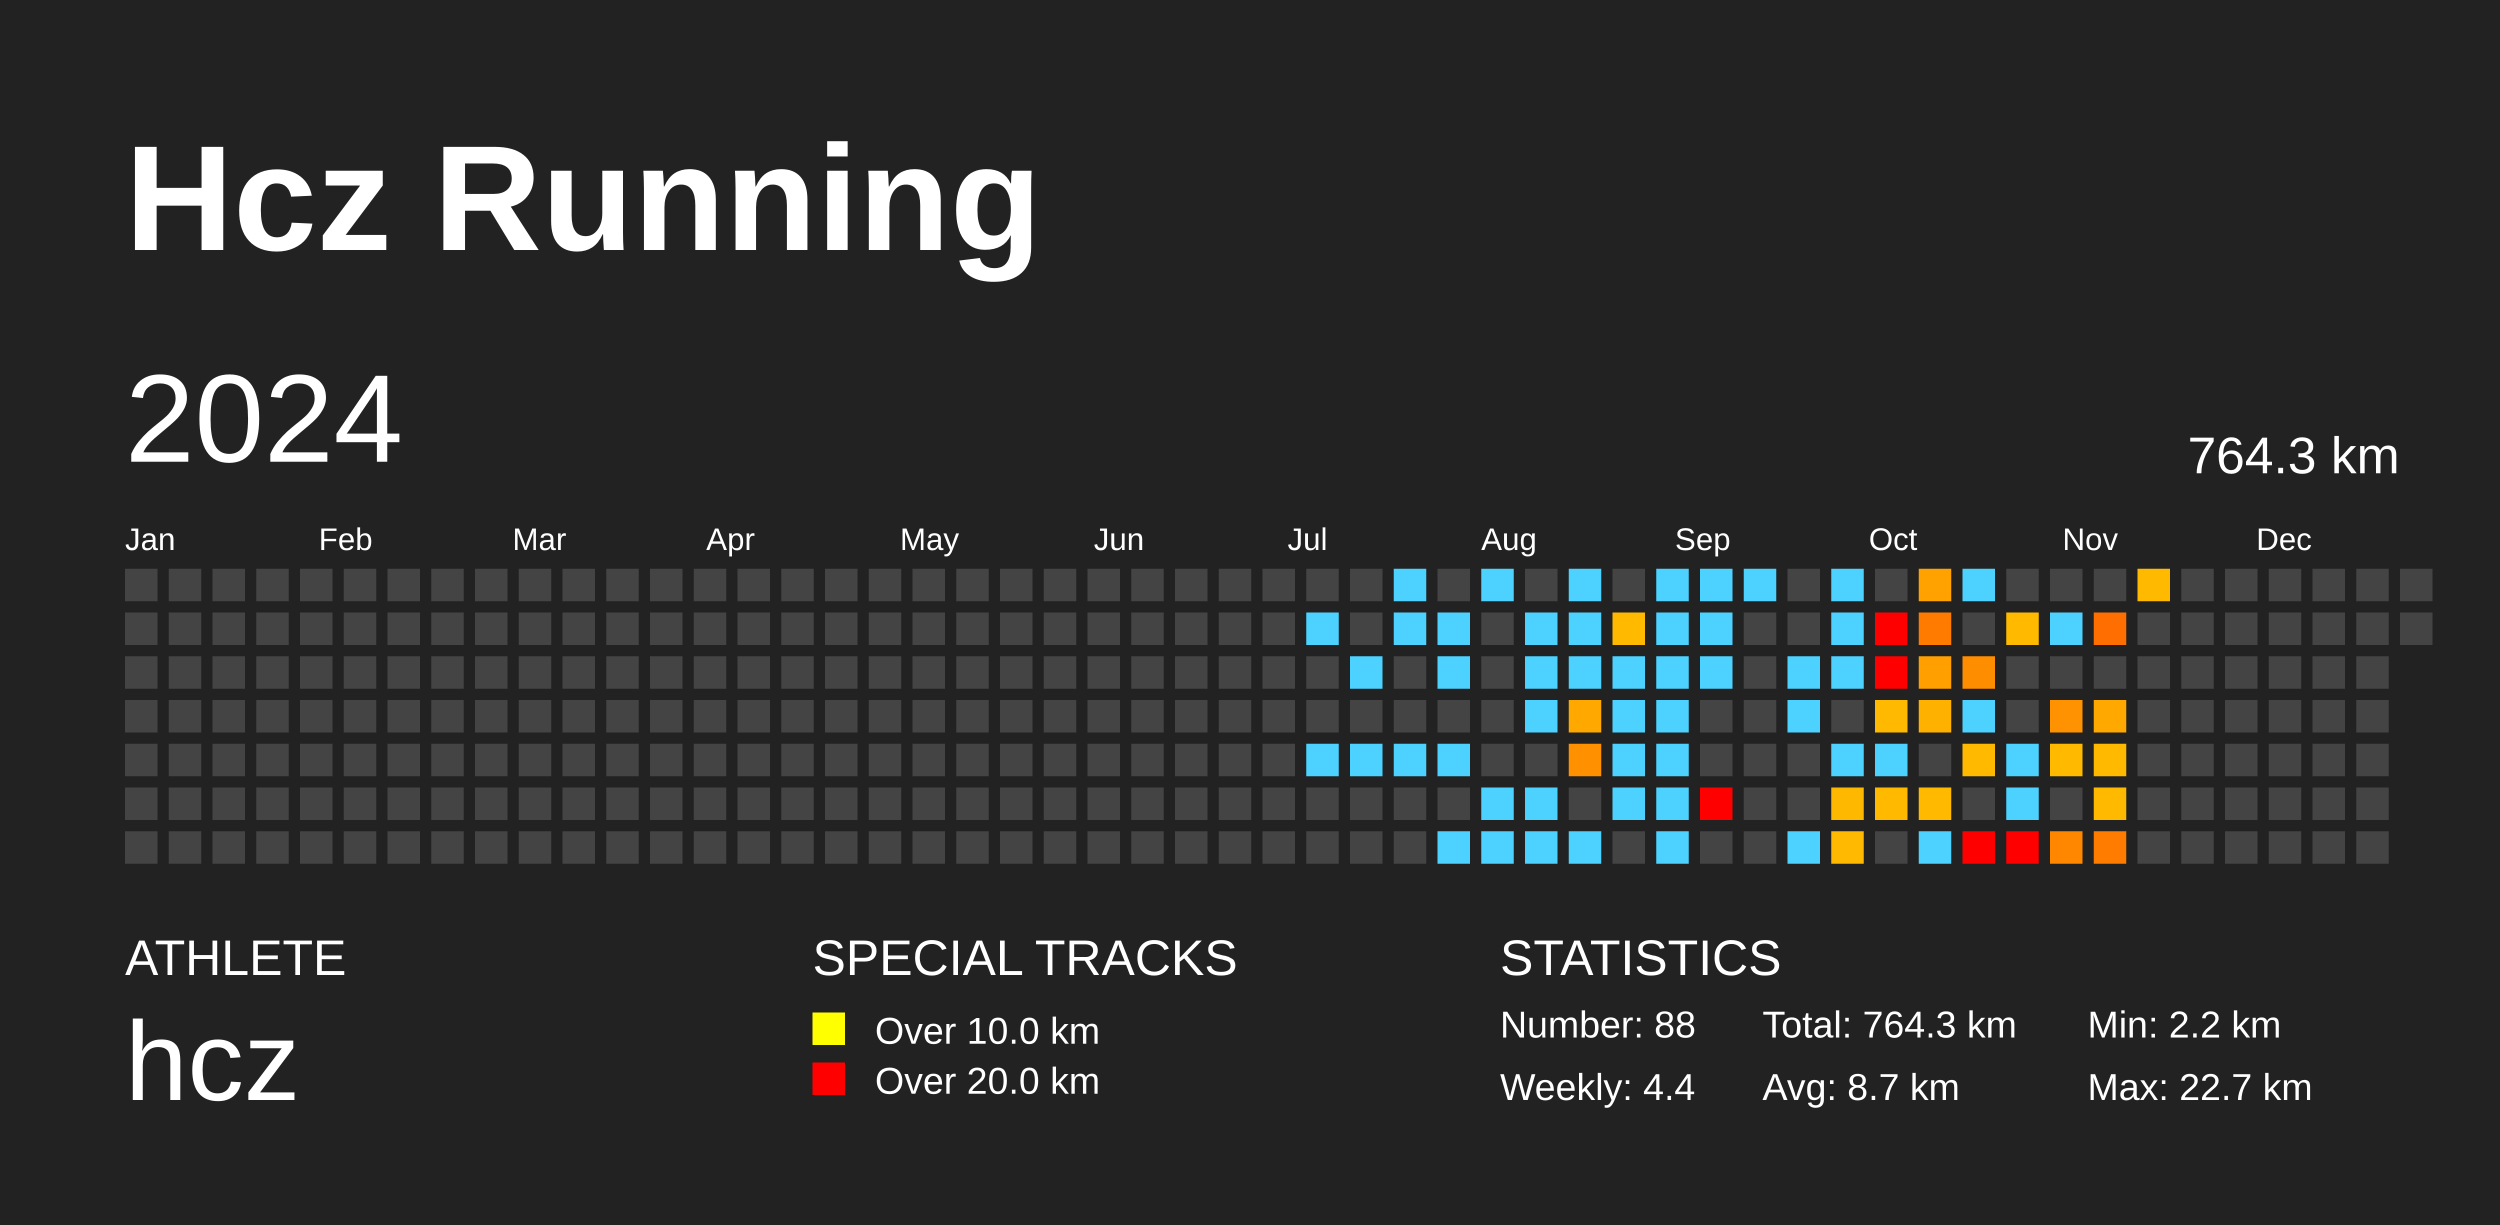
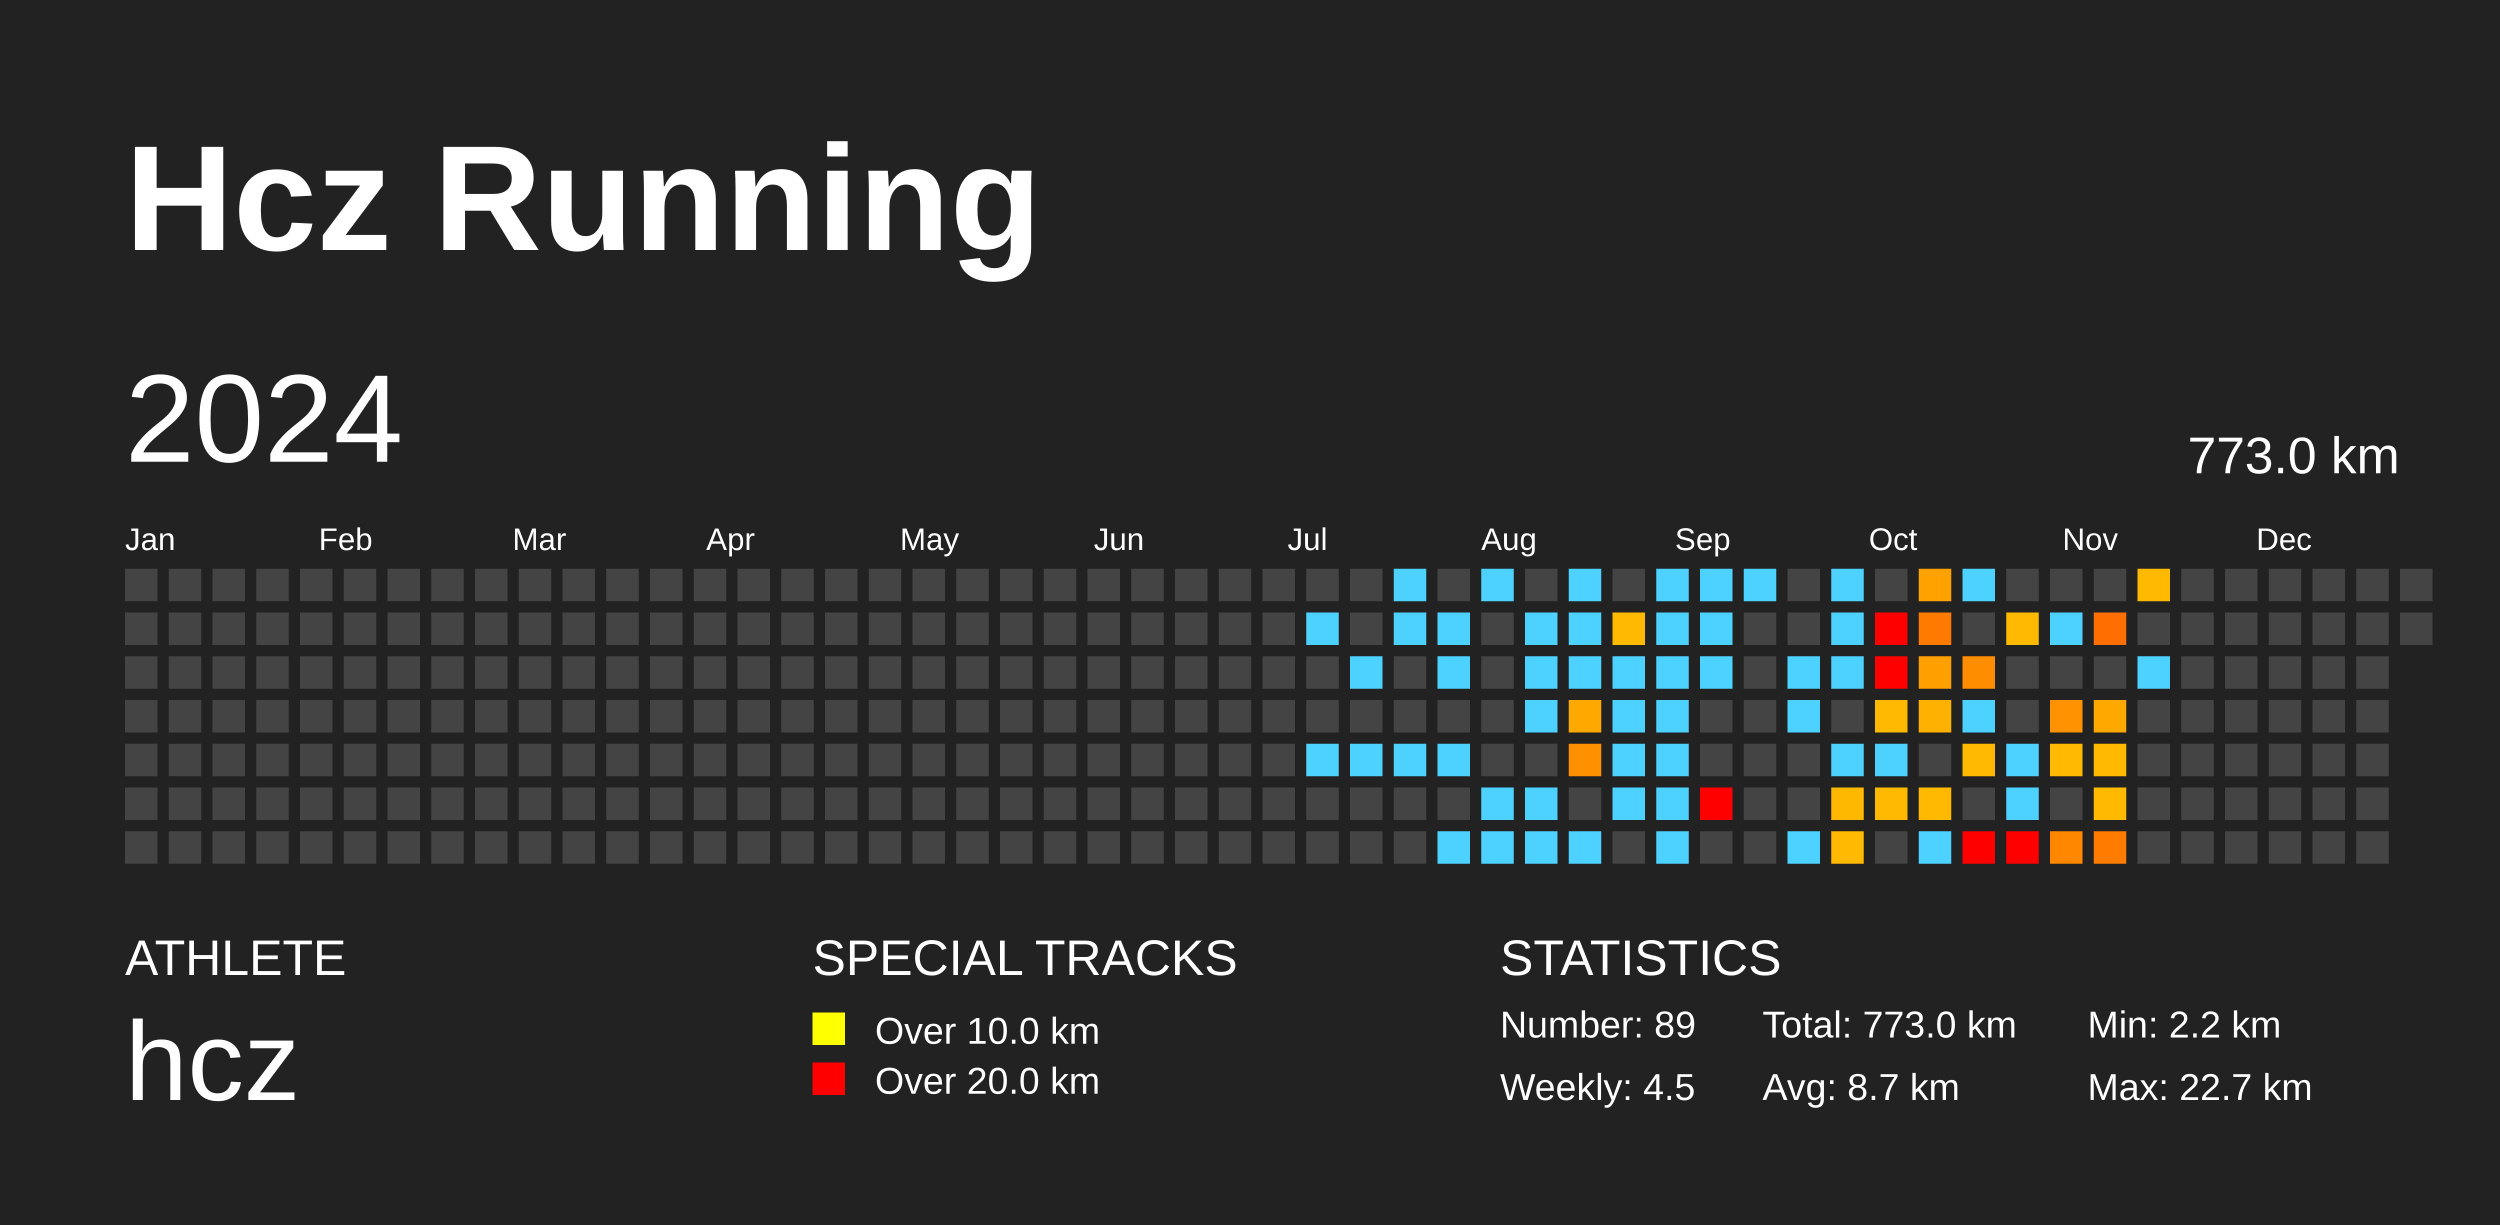
<svg xmlns="http://www.w3.org/2000/svg" baseProfile="full" height="98mm" version="1.1" viewBox="0,0,200,98" width="200mm">
  <defs />
  <rect fill="#222222" height="98" width="200" x="0" y="0" />
  <text fill="#FFFFFF" style="font-size:12px; font-family:Arial; font-weight:bold;" x="10" y="20">Hcz Running</text>
  <text fill="#FFFFFF" style="font-size:4px; font-family:Arial" x="10" y="78">ATHLETE</text>
  <text fill="#FFFFFF" style="font-size:9px; font-family:Arial" x="10" y="88">hcz</text>
  <text fill="#FFFFFF" style="font-size:4px; font-family:Arial" x="65" y="78">SPECIAL TRACKS</text>
  <rect fill="yellow" height="2.6" width="2.6" x="65" y="81" />
  <text fill="#FFFFFF" style="font-size:3px; font-family:Arial" x="70" y="83.5">Over 10.0 km</text>
  <rect fill="red" height="2.6" width="2.6" x="65" y="85" />
  <text fill="#FFFFFF" style="font-size:3px; font-family:Arial" x="70" y="87.5">Over 20.0 km</text>
  <text fill="#FFFFFF" style="font-size:4px; font-family:Arial" x="120" y="78">STATISTICS</text>
-   <text fill="#FFFFFF" style="font-size:3px; font-family:Arial" x="120" y="83">Number: 88</text>
-   <text fill="#FFFFFF" style="font-size:3px; font-family:Arial" x="120" y="88">Weekly: 4.4</text>
-   <text fill="#FFFFFF" style="font-size:3px; font-family:Arial" x="141" y="83">Total: 764.3 km</text>
+   <text fill="#FFFFFF" style="font-size:3px; font-family:Arial" x="120" y="83">Number: 89</text>
+   <text fill="#FFFFFF" style="font-size:3px; font-family:Arial" x="120" y="88">Weekly: 4.5</text>
+   <text fill="#FFFFFF" style="font-size:3px; font-family:Arial" x="141" y="83">Total: 773.0 km</text>
  <text fill="#FFFFFF" style="font-size:3px; font-family:Arial" x="141" y="88">Avg: 8.7 km</text>
  <text fill="#FFFFFF" style="font-size:3px; font-family:Arial" x="167" y="83">Min: 2.2 km</text>
  <text fill="#FFFFFF" style="font-size:3px; font-family:Arial" x="167" y="88">Max: 22.7 km</text>
  <text dominant-baseline="hanging" fill="#FFFFFF" style="font-size:10.0px; font-family:Arial;" x="10" y="30">2024</text>
-   <text dominant-baseline="hanging" fill="#FFFFFF" style="font-size:4.125px; font-family:Arial;" x="175" y="35">764.3 km</text>
+   <text dominant-baseline="hanging" fill="#FFFFFF" style="font-size:4.125px; font-family:Arial;" x="175" y="35">773.0 km</text>
  <text fill="#FFFFFF" style="font-size:2.5px; font-family:Arial" x="10.0" y="44">Jan</text>
  <text fill="#FFFFFF" style="font-size:2.5px; font-family:Arial" x="25.5" y="44">Feb</text>
  <text fill="#FFFFFF" style="font-size:2.5px; font-family:Arial" x="41.0" y="44">Mar</text>
  <text fill="#FFFFFF" style="font-size:2.5px; font-family:Arial" x="56.5" y="44">Apr</text>
  <text fill="#FFFFFF" style="font-size:2.5px; font-family:Arial" x="72.0" y="44">May</text>
  <text fill="#FFFFFF" style="font-size:2.5px; font-family:Arial" x="87.5" y="44">Jun</text>
  <text fill="#FFFFFF" style="font-size:2.5px; font-family:Arial" x="103.0" y="44">Jul</text>
  <text fill="#FFFFFF" style="font-size:2.5px; font-family:Arial" x="118.5" y="44">Aug</text>
  <text fill="#FFFFFF" style="font-size:2.5px; font-family:Arial" x="134.0" y="44">Sep</text>
  <text fill="#FFFFFF" style="font-size:2.5px; font-family:Arial" x="149.5" y="44">Oct</text>
  <text fill="#FFFFFF" style="font-size:2.5px; font-family:Arial" x="165.0" y="44">Nov</text>
  <text fill="#FFFFFF" style="font-size:2.5px; font-family:Arial" x="180.5" y="44">Dec</text>
  <rect fill="#444444" height="2.6" width="2.6" x="10.0" y="45.5" />
  <rect fill="#444444" height="2.6" width="2.6" x="10.0" y="49.0" />
  <rect fill="#444444" height="2.6" width="2.6" x="10.0" y="52.5" />
  <rect fill="#444444" height="2.6" width="2.6" x="10.0" y="56.0" />
  <rect fill="#444444" height="2.6" width="2.6" x="10.0" y="59.5" />
  <rect fill="#444444" height="2.6" width="2.6" x="10.0" y="63.0" />
  <rect fill="#444444" height="2.6" width="2.6" x="10.0" y="66.5" />
  <rect fill="#444444" height="2.6" width="2.6" x="13.5" y="45.5" />
  <rect fill="#444444" height="2.6" width="2.6" x="13.5" y="49.0" />
  <rect fill="#444444" height="2.6" width="2.6" x="13.5" y="52.5" />
  <rect fill="#444444" height="2.6" width="2.6" x="13.5" y="56.0" />
  <rect fill="#444444" height="2.6" width="2.6" x="13.5" y="59.5" />
  <rect fill="#444444" height="2.6" width="2.6" x="13.5" y="63.0" />
  <rect fill="#444444" height="2.6" width="2.6" x="13.5" y="66.5" />
  <rect fill="#444444" height="2.6" width="2.6" x="17.0" y="45.5" />
  <rect fill="#444444" height="2.6" width="2.6" x="17.0" y="49.0" />
  <rect fill="#444444" height="2.6" width="2.6" x="17.0" y="52.5" />
  <rect fill="#444444" height="2.6" width="2.6" x="17.0" y="56.0" />
  <rect fill="#444444" height="2.6" width="2.6" x="17.0" y="59.5" />
  <rect fill="#444444" height="2.6" width="2.6" x="17.0" y="63.0" />
  <rect fill="#444444" height="2.6" width="2.6" x="17.0" y="66.5" />
  <rect fill="#444444" height="2.6" width="2.6" x="20.5" y="45.5" />
  <rect fill="#444444" height="2.6" width="2.6" x="20.5" y="49.0" />
  <rect fill="#444444" height="2.6" width="2.6" x="20.5" y="52.5" />
  <rect fill="#444444" height="2.6" width="2.6" x="20.5" y="56.0" />
  <rect fill="#444444" height="2.6" width="2.6" x="20.5" y="59.5" />
  <rect fill="#444444" height="2.6" width="2.6" x="20.5" y="63.0" />
  <rect fill="#444444" height="2.6" width="2.6" x="20.5" y="66.5" />
  <rect fill="#444444" height="2.6" width="2.6" x="24.0" y="45.5" />
  <rect fill="#444444" height="2.6" width="2.6" x="24.0" y="49.0" />
  <rect fill="#444444" height="2.6" width="2.6" x="24.0" y="52.5" />
  <rect fill="#444444" height="2.6" width="2.6" x="24.0" y="56.0" />
  <rect fill="#444444" height="2.6" width="2.6" x="24.0" y="59.5" />
  <rect fill="#444444" height="2.6" width="2.6" x="24.0" y="63.0" />
  <rect fill="#444444" height="2.6" width="2.6" x="24.0" y="66.5" />
  <rect fill="#444444" height="2.6" width="2.6" x="27.5" y="45.5" />
  <rect fill="#444444" height="2.6" width="2.6" x="27.5" y="49.0" />
  <rect fill="#444444" height="2.6" width="2.6" x="27.5" y="52.5" />
  <rect fill="#444444" height="2.6" width="2.6" x="27.5" y="56.0" />
  <rect fill="#444444" height="2.6" width="2.6" x="27.5" y="59.5" />
  <rect fill="#444444" height="2.6" width="2.6" x="27.5" y="63.0" />
  <rect fill="#444444" height="2.6" width="2.6" x="27.5" y="66.5" />
  <rect fill="#444444" height="2.6" width="2.6" x="31.0" y="45.5" />
  <rect fill="#444444" height="2.6" width="2.6" x="31.0" y="49.0" />
  <rect fill="#444444" height="2.6" width="2.6" x="31.0" y="52.5" />
  <rect fill="#444444" height="2.6" width="2.6" x="31.0" y="56.0" />
  <rect fill="#444444" height="2.6" width="2.6" x="31.0" y="59.5" />
  <rect fill="#444444" height="2.6" width="2.6" x="31.0" y="63.0" />
  <rect fill="#444444" height="2.6" width="2.6" x="31.0" y="66.5" />
  <rect fill="#444444" height="2.6" width="2.6" x="34.5" y="45.5" />
  <rect fill="#444444" height="2.6" width="2.6" x="34.5" y="49.0" />
  <rect fill="#444444" height="2.6" width="2.6" x="34.5" y="52.5" />
  <rect fill="#444444" height="2.6" width="2.6" x="34.5" y="56.0" />
  <rect fill="#444444" height="2.6" width="2.6" x="34.5" y="59.5" />
  <rect fill="#444444" height="2.6" width="2.6" x="34.5" y="63.0" />
  <rect fill="#444444" height="2.6" width="2.6" x="34.5" y="66.5" />
  <rect fill="#444444" height="2.6" width="2.6" x="38.0" y="45.5" />
  <rect fill="#444444" height="2.6" width="2.6" x="38.0" y="49.0" />
  <rect fill="#444444" height="2.6" width="2.6" x="38.0" y="52.5" />
  <rect fill="#444444" height="2.6" width="2.6" x="38.0" y="56.0" />
  <rect fill="#444444" height="2.6" width="2.6" x="38.0" y="59.5" />
  <rect fill="#444444" height="2.6" width="2.6" x="38.0" y="63.0" />
  <rect fill="#444444" height="2.6" width="2.6" x="38.0" y="66.5" />
  <rect fill="#444444" height="2.6" width="2.6" x="41.5" y="45.5" />
  <rect fill="#444444" height="2.6" width="2.6" x="41.5" y="49.0" />
  <rect fill="#444444" height="2.6" width="2.6" x="41.5" y="52.5" />
  <rect fill="#444444" height="2.6" width="2.6" x="41.5" y="56.0" />
  <rect fill="#444444" height="2.6" width="2.6" x="41.5" y="59.5" />
  <rect fill="#444444" height="2.6" width="2.6" x="41.5" y="63.0" />
  <rect fill="#444444" height="2.6" width="2.6" x="41.5" y="66.5" />
  <rect fill="#444444" height="2.6" width="2.6" x="45.0" y="45.5" />
  <rect fill="#444444" height="2.6" width="2.6" x="45.0" y="49.0" />
  <rect fill="#444444" height="2.6" width="2.6" x="45.0" y="52.5" />
  <rect fill="#444444" height="2.6" width="2.6" x="45.0" y="56.0" />
  <rect fill="#444444" height="2.6" width="2.6" x="45.0" y="59.5" />
  <rect fill="#444444" height="2.6" width="2.6" x="45.0" y="63.0" />
  <rect fill="#444444" height="2.6" width="2.6" x="45.0" y="66.5" />
  <rect fill="#444444" height="2.6" width="2.6" x="48.5" y="45.5" />
  <rect fill="#444444" height="2.6" width="2.6" x="48.5" y="49.0" />
  <rect fill="#444444" height="2.6" width="2.6" x="48.5" y="52.5" />
  <rect fill="#444444" height="2.6" width="2.6" x="48.5" y="56.0" />
  <rect fill="#444444" height="2.6" width="2.6" x="48.5" y="59.5" />
  <rect fill="#444444" height="2.6" width="2.6" x="48.5" y="63.0" />
  <rect fill="#444444" height="2.6" width="2.6" x="48.5" y="66.5" />
  <rect fill="#444444" height="2.6" width="2.6" x="52.0" y="45.5" />
  <rect fill="#444444" height="2.6" width="2.6" x="52.0" y="49.0" />
  <rect fill="#444444" height="2.6" width="2.6" x="52.0" y="52.5" />
  <rect fill="#444444" height="2.6" width="2.6" x="52.0" y="56.0" />
  <rect fill="#444444" height="2.6" width="2.6" x="52.0" y="59.5" />
  <rect fill="#444444" height="2.6" width="2.6" x="52.0" y="63.0" />
  <rect fill="#444444" height="2.6" width="2.6" x="52.0" y="66.5" />
  <rect fill="#444444" height="2.6" width="2.6" x="55.5" y="45.5" />
  <rect fill="#444444" height="2.6" width="2.6" x="55.5" y="49.0" />
  <rect fill="#444444" height="2.6" width="2.6" x="55.5" y="52.5" />
  <rect fill="#444444" height="2.6" width="2.6" x="55.5" y="56.0" />
  <rect fill="#444444" height="2.6" width="2.6" x="55.5" y="59.5" />
  <rect fill="#444444" height="2.6" width="2.6" x="55.5" y="63.0" />
  <rect fill="#444444" height="2.6" width="2.6" x="55.5" y="66.5" />
  <rect fill="#444444" height="2.6" width="2.6" x="59.0" y="45.5" />
  <rect fill="#444444" height="2.6" width="2.6" x="59.0" y="49.0" />
  <rect fill="#444444" height="2.6" width="2.6" x="59.0" y="52.5" />
  <rect fill="#444444" height="2.6" width="2.6" x="59.0" y="56.0" />
  <rect fill="#444444" height="2.6" width="2.6" x="59.0" y="59.5" />
  <rect fill="#444444" height="2.6" width="2.6" x="59.0" y="63.0" />
  <rect fill="#444444" height="2.6" width="2.6" x="59.0" y="66.5" />
  <rect fill="#444444" height="2.6" width="2.6" x="62.5" y="45.5" />
  <rect fill="#444444" height="2.6" width="2.6" x="62.5" y="49.0" />
  <rect fill="#444444" height="2.6" width="2.6" x="62.5" y="52.5" />
  <rect fill="#444444" height="2.6" width="2.6" x="62.5" y="56.0" />
  <rect fill="#444444" height="2.6" width="2.6" x="62.5" y="59.5" />
  <rect fill="#444444" height="2.6" width="2.6" x="62.5" y="63.0" />
  <rect fill="#444444" height="2.6" width="2.6" x="62.5" y="66.5" />
  <rect fill="#444444" height="2.6" width="2.6" x="66.0" y="45.5" />
  <rect fill="#444444" height="2.6" width="2.6" x="66.0" y="49.0" />
  <rect fill="#444444" height="2.6" width="2.6" x="66.0" y="52.5" />
  <rect fill="#444444" height="2.6" width="2.6" x="66.0" y="56.0" />
  <rect fill="#444444" height="2.6" width="2.6" x="66.0" y="59.5" />
  <rect fill="#444444" height="2.6" width="2.6" x="66.0" y="63.0" />
  <rect fill="#444444" height="2.6" width="2.6" x="66.0" y="66.5" />
  <rect fill="#444444" height="2.6" width="2.6" x="69.5" y="45.5" />
  <rect fill="#444444" height="2.6" width="2.6" x="69.5" y="49.0" />
  <rect fill="#444444" height="2.6" width="2.6" x="69.5" y="52.5" />
  <rect fill="#444444" height="2.6" width="2.6" x="69.5" y="56.0" />
  <rect fill="#444444" height="2.6" width="2.6" x="69.5" y="59.5" />
  <rect fill="#444444" height="2.6" width="2.6" x="69.5" y="63.0" />
  <rect fill="#444444" height="2.6" width="2.6" x="69.5" y="66.5" />
  <rect fill="#444444" height="2.6" width="2.6" x="73.0" y="45.5" />
  <rect fill="#444444" height="2.6" width="2.6" x="73.0" y="49.0" />
  <rect fill="#444444" height="2.6" width="2.6" x="73.0" y="52.5" />
  <rect fill="#444444" height="2.6" width="2.6" x="73.0" y="56.0" />
  <rect fill="#444444" height="2.6" width="2.6" x="73.0" y="59.5" />
  <rect fill="#444444" height="2.6" width="2.6" x="73.0" y="63.0" />
  <rect fill="#444444" height="2.6" width="2.6" x="73.0" y="66.5" />
  <rect fill="#444444" height="2.6" width="2.6" x="76.5" y="45.5" />
  <rect fill="#444444" height="2.6" width="2.6" x="76.5" y="49.0" />
  <rect fill="#444444" height="2.6" width="2.6" x="76.5" y="52.5" />
  <rect fill="#444444" height="2.6" width="2.6" x="76.5" y="56.0" />
  <rect fill="#444444" height="2.6" width="2.6" x="76.5" y="59.5" />
  <rect fill="#444444" height="2.6" width="2.6" x="76.5" y="63.0" />
  <rect fill="#444444" height="2.6" width="2.6" x="76.5" y="66.5" />
  <rect fill="#444444" height="2.6" width="2.6" x="80.0" y="45.5" />
  <rect fill="#444444" height="2.6" width="2.6" x="80.0" y="49.0" />
  <rect fill="#444444" height="2.6" width="2.6" x="80.0" y="52.5" />
  <rect fill="#444444" height="2.6" width="2.6" x="80.0" y="56.0" />
  <rect fill="#444444" height="2.6" width="2.6" x="80.0" y="59.5" />
  <rect fill="#444444" height="2.6" width="2.6" x="80.0" y="63.0" />
  <rect fill="#444444" height="2.6" width="2.6" x="80.0" y="66.5" />
  <rect fill="#444444" height="2.6" width="2.6" x="83.5" y="45.5" />
  <rect fill="#444444" height="2.6" width="2.6" x="83.5" y="49.0" />
  <rect fill="#444444" height="2.6" width="2.6" x="83.5" y="52.5" />
  <rect fill="#444444" height="2.6" width="2.6" x="83.5" y="56.0" />
  <rect fill="#444444" height="2.6" width="2.6" x="83.5" y="59.5" />
  <rect fill="#444444" height="2.6" width="2.6" x="83.5" y="63.0" />
  <rect fill="#444444" height="2.6" width="2.6" x="83.5" y="66.5" />
  <rect fill="#444444" height="2.6" width="2.6" x="87.0" y="45.5" />
  <rect fill="#444444" height="2.6" width="2.6" x="87.0" y="49.0" />
  <rect fill="#444444" height="2.6" width="2.6" x="87.0" y="52.5" />
  <rect fill="#444444" height="2.6" width="2.6" x="87.0" y="56.0" />
  <rect fill="#444444" height="2.6" width="2.6" x="87.0" y="59.5" />
  <rect fill="#444444" height="2.6" width="2.6" x="87.0" y="63.0" />
  <rect fill="#444444" height="2.6" width="2.6" x="87.0" y="66.5" />
  <rect fill="#444444" height="2.6" width="2.6" x="90.5" y="45.5" />
  <rect fill="#444444" height="2.6" width="2.6" x="90.5" y="49.0" />
  <rect fill="#444444" height="2.6" width="2.6" x="90.5" y="52.5" />
  <rect fill="#444444" height="2.6" width="2.6" x="90.5" y="56.0" />
  <rect fill="#444444" height="2.6" width="2.6" x="90.5" y="59.5" />
  <rect fill="#444444" height="2.6" width="2.6" x="90.5" y="63.0" />
  <rect fill="#444444" height="2.6" width="2.6" x="90.5" y="66.5" />
  <rect fill="#444444" height="2.6" width="2.6" x="94.0" y="45.5" />
  <rect fill="#444444" height="2.6" width="2.6" x="94.0" y="49.0" />
  <rect fill="#444444" height="2.6" width="2.6" x="94.0" y="52.5" />
  <rect fill="#444444" height="2.6" width="2.6" x="94.0" y="56.0" />
  <rect fill="#444444" height="2.6" width="2.6" x="94.0" y="59.5" />
  <rect fill="#444444" height="2.6" width="2.6" x="94.0" y="63.0" />
  <rect fill="#444444" height="2.6" width="2.6" x="94.0" y="66.5" />
  <rect fill="#444444" height="2.6" width="2.6" x="97.5" y="45.5" />
  <rect fill="#444444" height="2.6" width="2.6" x="97.5" y="49.0" />
  <rect fill="#444444" height="2.6" width="2.6" x="97.5" y="52.5" />
  <rect fill="#444444" height="2.6" width="2.6" x="97.5" y="56.0" />
  <rect fill="#444444" height="2.6" width="2.6" x="97.5" y="59.5" />
  <rect fill="#444444" height="2.6" width="2.6" x="97.5" y="63.0" />
  <rect fill="#444444" height="2.6" width="2.6" x="97.5" y="66.5" />
  <rect fill="#444444" height="2.6" width="2.6" x="101.0" y="45.5" />
  <rect fill="#444444" height="2.6" width="2.6" x="101.0" y="49.0" />
  <rect fill="#444444" height="2.6" width="2.6" x="101.0" y="52.5" />
  <rect fill="#444444" height="2.6" width="2.6" x="101.0" y="56.0" />
  <rect fill="#444444" height="2.6" width="2.6" x="101.0" y="59.5" />
  <rect fill="#444444" height="2.6" width="2.6" x="101.0" y="63.0" />
  <rect fill="#444444" height="2.6" width="2.6" x="101.0" y="66.5" />
  <rect fill="#444444" height="2.6" width="2.6" x="104.5" y="45.5" />
  <rect fill="#4dd2ff" height="2.6" width="2.6" x="104.5" y="49.0" />
  <rect fill="#444444" height="2.6" width="2.6" x="104.5" y="52.5" />
  <rect fill="#444444" height="2.6" width="2.6" x="104.5" y="56.0" />
  <rect fill="#4dd2ff" height="2.6" width="2.6" x="104.5" y="59.5" />
  <rect fill="#444444" height="2.6" width="2.6" x="104.5" y="63.0" />
  <rect fill="#444444" height="2.6" width="2.6" x="104.5" y="66.5" />
  <rect fill="#444444" height="2.6" width="2.6" x="108.0" y="45.5" />
  <rect fill="#444444" height="2.6" width="2.6" x="108.0" y="49.0" />
  <rect fill="#4dd2ff" height="2.6" width="2.6" x="108.0" y="52.5" />
  <rect fill="#444444" height="2.6" width="2.6" x="108.0" y="56.0" />
  <rect fill="#4dd2ff" height="2.6" width="2.6" x="108.0" y="59.5" />
  <rect fill="#444444" height="2.6" width="2.6" x="108.0" y="63.0" />
  <rect fill="#444444" height="2.6" width="2.6" x="108.0" y="66.5" />
  <rect fill="#4dd2ff" height="2.6" width="2.6" x="111.5" y="45.5" />
  <rect fill="#4dd2ff" height="2.6" width="2.6" x="111.5" y="49.0" />
  <rect fill="#444444" height="2.6" width="2.6" x="111.5" y="52.5" />
  <rect fill="#444444" height="2.6" width="2.6" x="111.5" y="56.0" />
  <rect fill="#4dd2ff" height="2.6" width="2.6" x="111.5" y="59.5" />
  <rect fill="#444444" height="2.6" width="2.6" x="111.5" y="63.0" />
  <rect fill="#444444" height="2.6" width="2.6" x="111.5" y="66.5" />
  <rect fill="#444444" height="2.6" width="2.6" x="115.0" y="45.5" />
  <rect fill="#4dd2ff" height="2.6" width="2.6" x="115.0" y="49.0" />
  <rect fill="#4dd2ff" height="2.6" width="2.6" x="115.0" y="52.5" />
  <rect fill="#444444" height="2.6" width="2.6" x="115.0" y="56.0" />
  <rect fill="#4dd2ff" height="2.6" width="2.6" x="115.0" y="59.5" />
  <rect fill="#444444" height="2.6" width="2.6" x="115.0" y="63.0" />
  <rect fill="#4dd2ff" height="2.6" width="2.6" x="115.0" y="66.5" />
  <rect fill="#4dd2ff" height="2.6" width="2.6" x="118.5" y="45.5" />
  <rect fill="#444444" height="2.6" width="2.6" x="118.5" y="49.0" />
  <rect fill="#444444" height="2.6" width="2.6" x="118.5" y="52.5" />
  <rect fill="#444444" height="2.6" width="2.6" x="118.5" y="56.0" />
  <rect fill="#444444" height="2.6" width="2.6" x="118.5" y="59.5" />
  <rect fill="#4dd2ff" height="2.6" width="2.6" x="118.5" y="63.0" />
  <rect fill="#4dd2ff" height="2.6" width="2.6" x="118.5" y="66.5" />
  <rect fill="#444444" height="2.6" width="2.6" x="122.0" y="45.5" />
  <rect fill="#4dd2ff" height="2.6" width="2.6" x="122.0" y="49.0" />
  <rect fill="#4dd2ff" height="2.6" width="2.6" x="122.0" y="52.5" />
  <rect fill="#4dd2ff" height="2.6" width="2.6" x="122.0" y="56.0" />
  <rect fill="#444444" height="2.6" width="2.6" x="122.0" y="59.5" />
  <rect fill="#4dd2ff" height="2.6" width="2.6" x="122.0" y="63.0" />
  <rect fill="#4dd2ff" height="2.6" width="2.6" x="122.0" y="66.5" />
  <rect fill="#4dd2ff" height="2.6" width="2.6" x="125.5" y="45.5" />
  <rect fill="#4dd2ff" height="2.6" width="2.6" x="125.5" y="49.0" />
  <rect fill="#4dd2ff" height="2.6" width="2.6" x="125.5" y="52.5" />
  <rect fill="#ffa900" height="2.6" width="2.6" x="125.5" y="56.0" />
  <rect fill="#ff9100" height="2.6" width="2.6" x="125.5" y="59.5" />
  <rect fill="#444444" height="2.6" width="2.6" x="125.5" y="63.0" />
  <rect fill="#4dd2ff" height="2.6" width="2.6" x="125.5" y="66.5" />
  <rect fill="#444444" height="2.6" width="2.6" x="129.0" y="45.5" />
  <rect fill="#ffba00" height="2.6" width="2.6" x="129.0" y="49.0" />
  <rect fill="#4dd2ff" height="2.6" width="2.6" x="129.0" y="52.5" />
  <rect fill="#4dd2ff" height="2.6" width="2.6" x="129.0" y="56.0" />
  <rect fill="#4dd2ff" height="2.6" width="2.6" x="129.0" y="59.5" />
  <rect fill="#4dd2ff" height="2.6" width="2.6" x="129.0" y="63.0" />
  <rect fill="#444444" height="2.6" width="2.6" x="129.0" y="66.5" />
  <rect fill="#4dd2ff" height="2.6" width="2.6" x="132.5" y="45.5" />
  <rect fill="#4dd2ff" height="2.6" width="2.6" x="132.5" y="49.0" />
  <rect fill="#4dd2ff" height="2.6" width="2.6" x="132.5" y="52.5" />
  <rect fill="#4dd2ff" height="2.6" width="2.6" x="132.5" y="56.0" />
  <rect fill="#4dd2ff" height="2.6" width="2.6" x="132.5" y="59.5" />
  <rect fill="#4dd2ff" height="2.6" width="2.6" x="132.5" y="63.0" />
  <rect fill="#4dd2ff" height="2.6" width="2.6" x="132.5" y="66.5" />
  <rect fill="#4dd2ff" height="2.6" width="2.6" x="136.0" y="45.5" />
  <rect fill="#4dd2ff" height="2.6" width="2.6" x="136.0" y="49.0" />
  <rect fill="#4dd2ff" height="2.6" width="2.6" x="136.0" y="52.5" />
  <rect fill="#444444" height="2.6" width="2.6" x="136.0" y="56.0" />
  <rect fill="#444444" height="2.6" width="2.6" x="136.0" y="59.5" />
  <rect fill="red" height="2.6" width="2.6" x="136.0" y="63.0" />
  <rect fill="#444444" height="2.6" width="2.6" x="136.0" y="66.5" />
  <rect fill="#4dd2ff" height="2.6" width="2.6" x="139.5" y="45.5" />
  <rect fill="#444444" height="2.6" width="2.6" x="139.5" y="49.0" />
  <rect fill="#444444" height="2.6" width="2.6" x="139.5" y="52.5" />
  <rect fill="#444444" height="2.6" width="2.6" x="139.5" y="56.0" />
  <rect fill="#444444" height="2.6" width="2.6" x="139.5" y="59.5" />
  <rect fill="#444444" height="2.6" width="2.6" x="139.5" y="63.0" />
  <rect fill="#444444" height="2.6" width="2.6" x="139.5" y="66.5" />
  <rect fill="#444444" height="2.6" width="2.6" x="143.0" y="45.5" />
  <rect fill="#444444" height="2.6" width="2.6" x="143.0" y="49.0" />
  <rect fill="#4dd2ff" height="2.6" width="2.6" x="143.0" y="52.5" />
  <rect fill="#4dd2ff" height="2.6" width="2.6" x="143.0" y="56.0" />
  <rect fill="#444444" height="2.6" width="2.6" x="143.0" y="59.5" />
  <rect fill="#444444" height="2.6" width="2.6" x="143.0" y="63.0" />
  <rect fill="#4dd2ff" height="2.6" width="2.6" x="143.0" y="66.5" />
  <rect fill="#4dd2ff" height="2.6" width="2.6" x="146.5" y="45.5" />
  <rect fill="#4dd2ff" height="2.6" width="2.6" x="146.5" y="49.0" />
  <rect fill="#4dd2ff" height="2.6" width="2.6" x="146.5" y="52.5" />
  <rect fill="#444444" height="2.6" width="2.6" x="146.5" y="56.0" />
  <rect fill="#4dd2ff" height="2.6" width="2.6" x="146.5" y="59.5" />
  <rect fill="#ffb800" height="2.6" width="2.6" x="146.5" y="63.0" />
  <rect fill="#ffb900" height="2.6" width="2.6" x="146.5" y="66.5" />
  <rect fill="#444444" height="2.6" width="2.6" x="150.0" y="45.5" />
  <rect fill="red" height="2.6" width="2.6" x="150.0" y="49.0" />
  <rect fill="red" height="2.6" width="2.6" x="150.0" y="52.5" />
  <rect fill="#ffb900" height="2.6" width="2.6" x="150.0" y="56.0" />
  <rect fill="#4dd2ff" height="2.6" width="2.6" x="150.0" y="59.5" />
  <rect fill="#ffba00" height="2.6" width="2.6" x="150.0" y="63.0" />
  <rect fill="#444444" height="2.6" width="2.6" x="150.0" y="66.5" />
  <rect fill="#ffa200" height="2.6" width="2.6" x="153.5" y="45.5" />
  <rect fill="#ff7b00" height="2.6" width="2.6" x="153.5" y="49.0" />
  <rect fill="#ff9f00" height="2.6" width="2.6" x="153.5" y="52.5" />
  <rect fill="#ffb100" height="2.6" width="2.6" x="153.5" y="56.0" />
  <rect fill="#444444" height="2.6" width="2.6" x="153.5" y="59.5" />
  <rect fill="#ffba00" height="2.6" width="2.6" x="153.5" y="63.0" />
  <rect fill="#4dd2ff" height="2.6" width="2.6" x="153.5" y="66.5" />
  <rect fill="#4dd2ff" height="2.6" width="2.6" x="157.0" y="45.5" />
  <rect fill="#444444" height="2.6" width="2.6" x="157.0" y="49.0" />
  <rect fill="#ff8d00" height="2.6" width="2.6" x="157.0" y="52.5" />
  <rect fill="#4dd2ff" height="2.6" width="2.6" x="157.0" y="56.0" />
  <rect fill="#ffba00" height="2.6" width="2.6" x="157.0" y="59.5" />
  <rect fill="#444444" height="2.6" width="2.6" x="157.0" y="63.0" />
  <rect fill="red" height="2.6" width="2.6" x="157.0" y="66.5" />
  <rect fill="#444444" height="2.6" width="2.6" x="160.5" y="45.5" />
  <rect fill="#ffba00" height="2.6" width="2.6" x="160.5" y="49.0" />
  <rect fill="#444444" height="2.6" width="2.6" x="160.5" y="52.5" />
  <rect fill="#444444" height="2.6" width="2.6" x="160.5" y="56.0" />
  <rect fill="#4dd2ff" height="2.6" width="2.6" x="160.5" y="59.5" />
  <rect fill="#4dd2ff" height="2.6" width="2.6" x="160.5" y="63.0" />
  <rect fill="red" height="2.6" width="2.6" x="160.5" y="66.5" />
  <rect fill="#444444" height="2.6" width="2.6" x="164.0" y="45.5" />
  <rect fill="#4dd2ff" height="2.6" width="2.6" x="164.0" y="49.0" />
  <rect fill="#444444" height="2.6" width="2.6" x="164.0" y="52.5" />
  <rect fill="#ff9200" height="2.6" width="2.6" x="164.0" y="56.0" />
  <rect fill="#ffba00" height="2.6" width="2.6" x="164.0" y="59.5" />
  <rect fill="#444444" height="2.6" width="2.6" x="164.0" y="63.0" />
  <rect fill="#ff8700" height="2.6" width="2.6" x="164.0" y="66.5" />
  <rect fill="#444444" height="2.6" width="2.6" x="167.5" y="45.5" />
  <rect fill="#ff6e00" height="2.6" width="2.6" x="167.5" y="49.0" />
  <rect fill="#444444" height="2.6" width="2.6" x="167.5" y="52.5" />
  <rect fill="#ffa800" height="2.6" width="2.6" x="167.5" y="56.0" />
  <rect fill="#ffba00" height="2.6" width="2.6" x="167.5" y="59.5" />
  <rect fill="#ffba00" height="2.6" width="2.6" x="167.5" y="63.0" />
  <rect fill="#ff7c00" height="2.6" width="2.6" x="167.5" y="66.5" />
  <rect fill="#ffba00" height="2.6" width="2.6" x="171.0" y="45.5" />
  <rect fill="#444444" height="2.6" width="2.6" x="171.0" y="49.0" />
-   <rect fill="#444444" height="2.6" width="2.6" x="171.0" y="52.5" />
+   <rect fill="#4dd2ff" height="2.6" width="2.6" x="171.0" y="52.5" />
  <rect fill="#444444" height="2.6" width="2.6" x="171.0" y="56.0" />
  <rect fill="#444444" height="2.6" width="2.6" x="171.0" y="59.5" />
  <rect fill="#444444" height="2.6" width="2.6" x="171.0" y="63.0" />
  <rect fill="#444444" height="2.6" width="2.6" x="171.0" y="66.5" />
  <rect fill="#444444" height="2.6" width="2.6" x="174.5" y="45.5" />
  <rect fill="#444444" height="2.6" width="2.6" x="174.5" y="49.0" />
  <rect fill="#444444" height="2.6" width="2.6" x="174.5" y="52.5" />
  <rect fill="#444444" height="2.6" width="2.6" x="174.5" y="56.0" />
  <rect fill="#444444" height="2.6" width="2.6" x="174.5" y="59.5" />
  <rect fill="#444444" height="2.6" width="2.6" x="174.5" y="63.0" />
  <rect fill="#444444" height="2.6" width="2.6" x="174.5" y="66.5" />
  <rect fill="#444444" height="2.6" width="2.6" x="178.0" y="45.5" />
  <rect fill="#444444" height="2.6" width="2.6" x="178.0" y="49.0" />
  <rect fill="#444444" height="2.6" width="2.6" x="178.0" y="52.5" />
  <rect fill="#444444" height="2.6" width="2.6" x="178.0" y="56.0" />
  <rect fill="#444444" height="2.6" width="2.6" x="178.0" y="59.5" />
  <rect fill="#444444" height="2.6" width="2.6" x="178.0" y="63.0" />
  <rect fill="#444444" height="2.6" width="2.6" x="178.0" y="66.5" />
  <rect fill="#444444" height="2.6" width="2.6" x="181.5" y="45.5" />
  <rect fill="#444444" height="2.6" width="2.6" x="181.5" y="49.0" />
  <rect fill="#444444" height="2.6" width="2.6" x="181.5" y="52.5" />
  <rect fill="#444444" height="2.6" width="2.6" x="181.5" y="56.0" />
  <rect fill="#444444" height="2.6" width="2.6" x="181.5" y="59.5" />
  <rect fill="#444444" height="2.6" width="2.6" x="181.5" y="63.0" />
  <rect fill="#444444" height="2.6" width="2.6" x="181.5" y="66.5" />
  <rect fill="#444444" height="2.6" width="2.6" x="185.0" y="45.5" />
  <rect fill="#444444" height="2.6" width="2.6" x="185.0" y="49.0" />
  <rect fill="#444444" height="2.6" width="2.6" x="185.0" y="52.5" />
  <rect fill="#444444" height="2.6" width="2.6" x="185.0" y="56.0" />
  <rect fill="#444444" height="2.6" width="2.6" x="185.0" y="59.5" />
  <rect fill="#444444" height="2.6" width="2.6" x="185.0" y="63.0" />
  <rect fill="#444444" height="2.6" width="2.6" x="185.0" y="66.5" />
  <rect fill="#444444" height="2.6" width="2.6" x="188.5" y="45.5" />
  <rect fill="#444444" height="2.6" width="2.6" x="188.5" y="49.0" />
  <rect fill="#444444" height="2.6" width="2.6" x="188.5" y="52.5" />
  <rect fill="#444444" height="2.6" width="2.6" x="188.5" y="56.0" />
  <rect fill="#444444" height="2.6" width="2.6" x="188.5" y="59.5" />
  <rect fill="#444444" height="2.6" width="2.6" x="188.5" y="63.0" />
  <rect fill="#444444" height="2.6" width="2.6" x="188.5" y="66.5" />
  <rect fill="#444444" height="2.6" width="2.6" x="192.0" y="45.5" />
  <rect fill="#444444" height="2.6" width="2.6" x="192.0" y="49.0" />
</svg>
